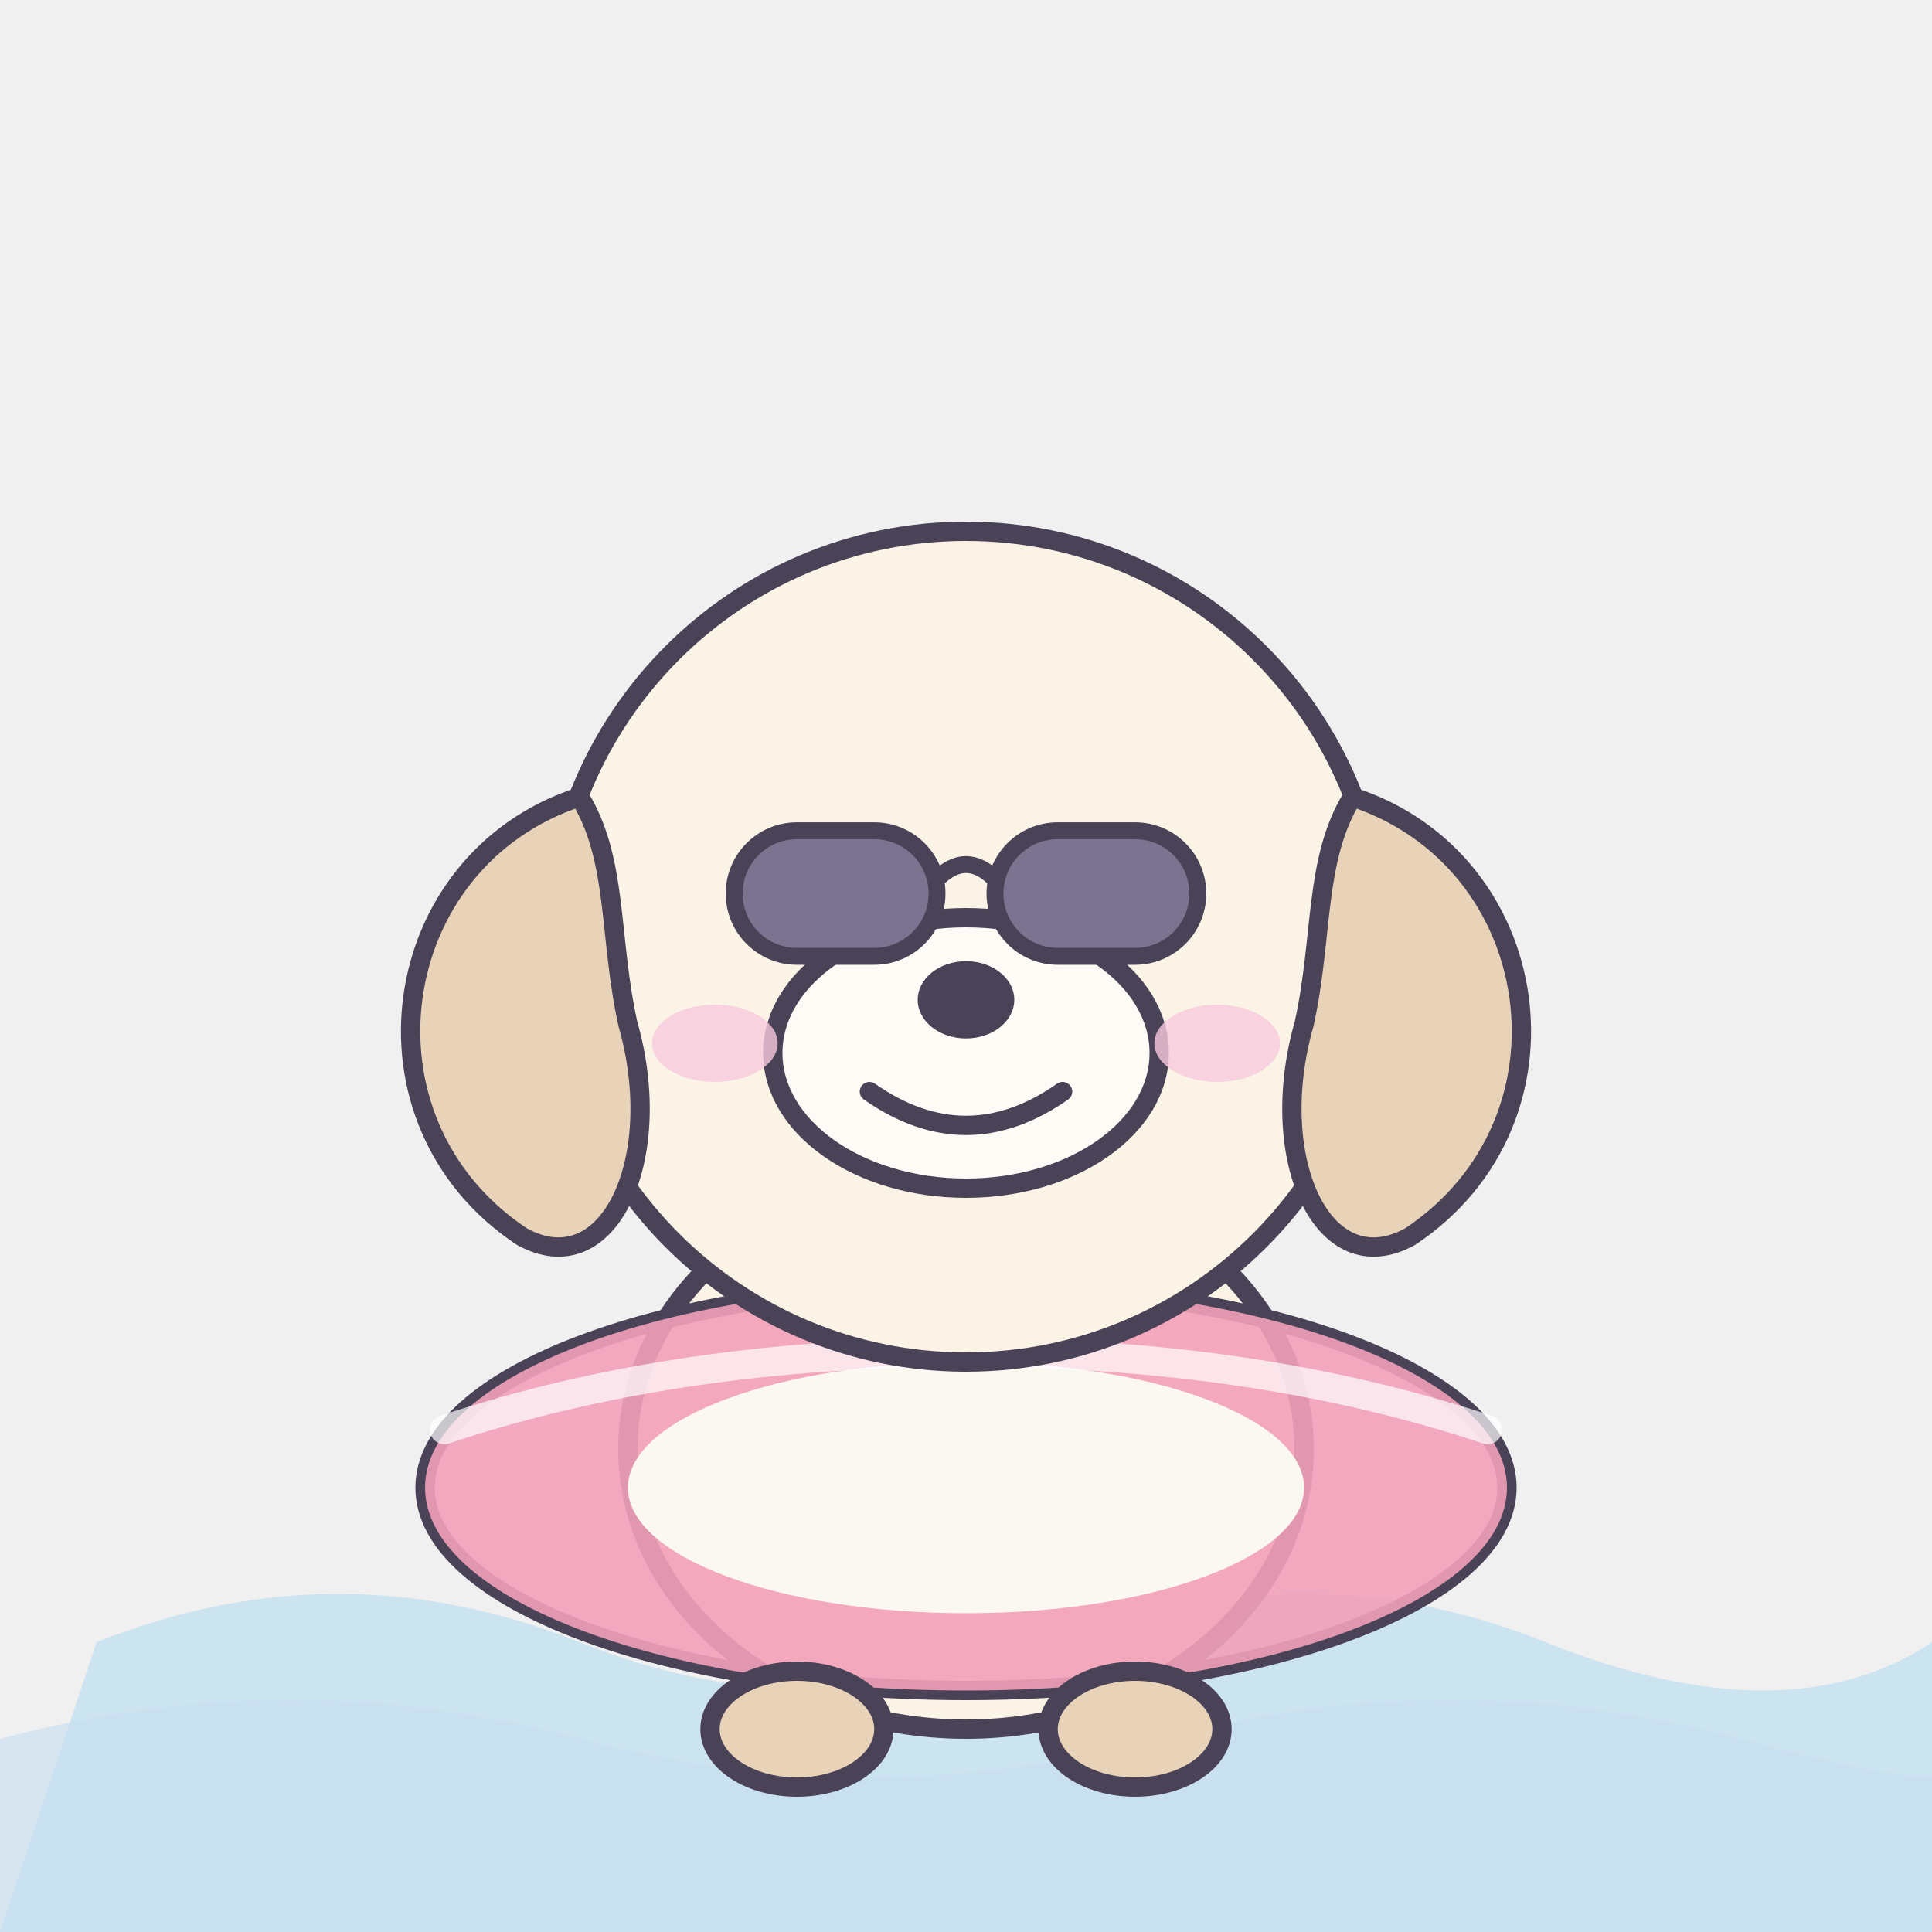
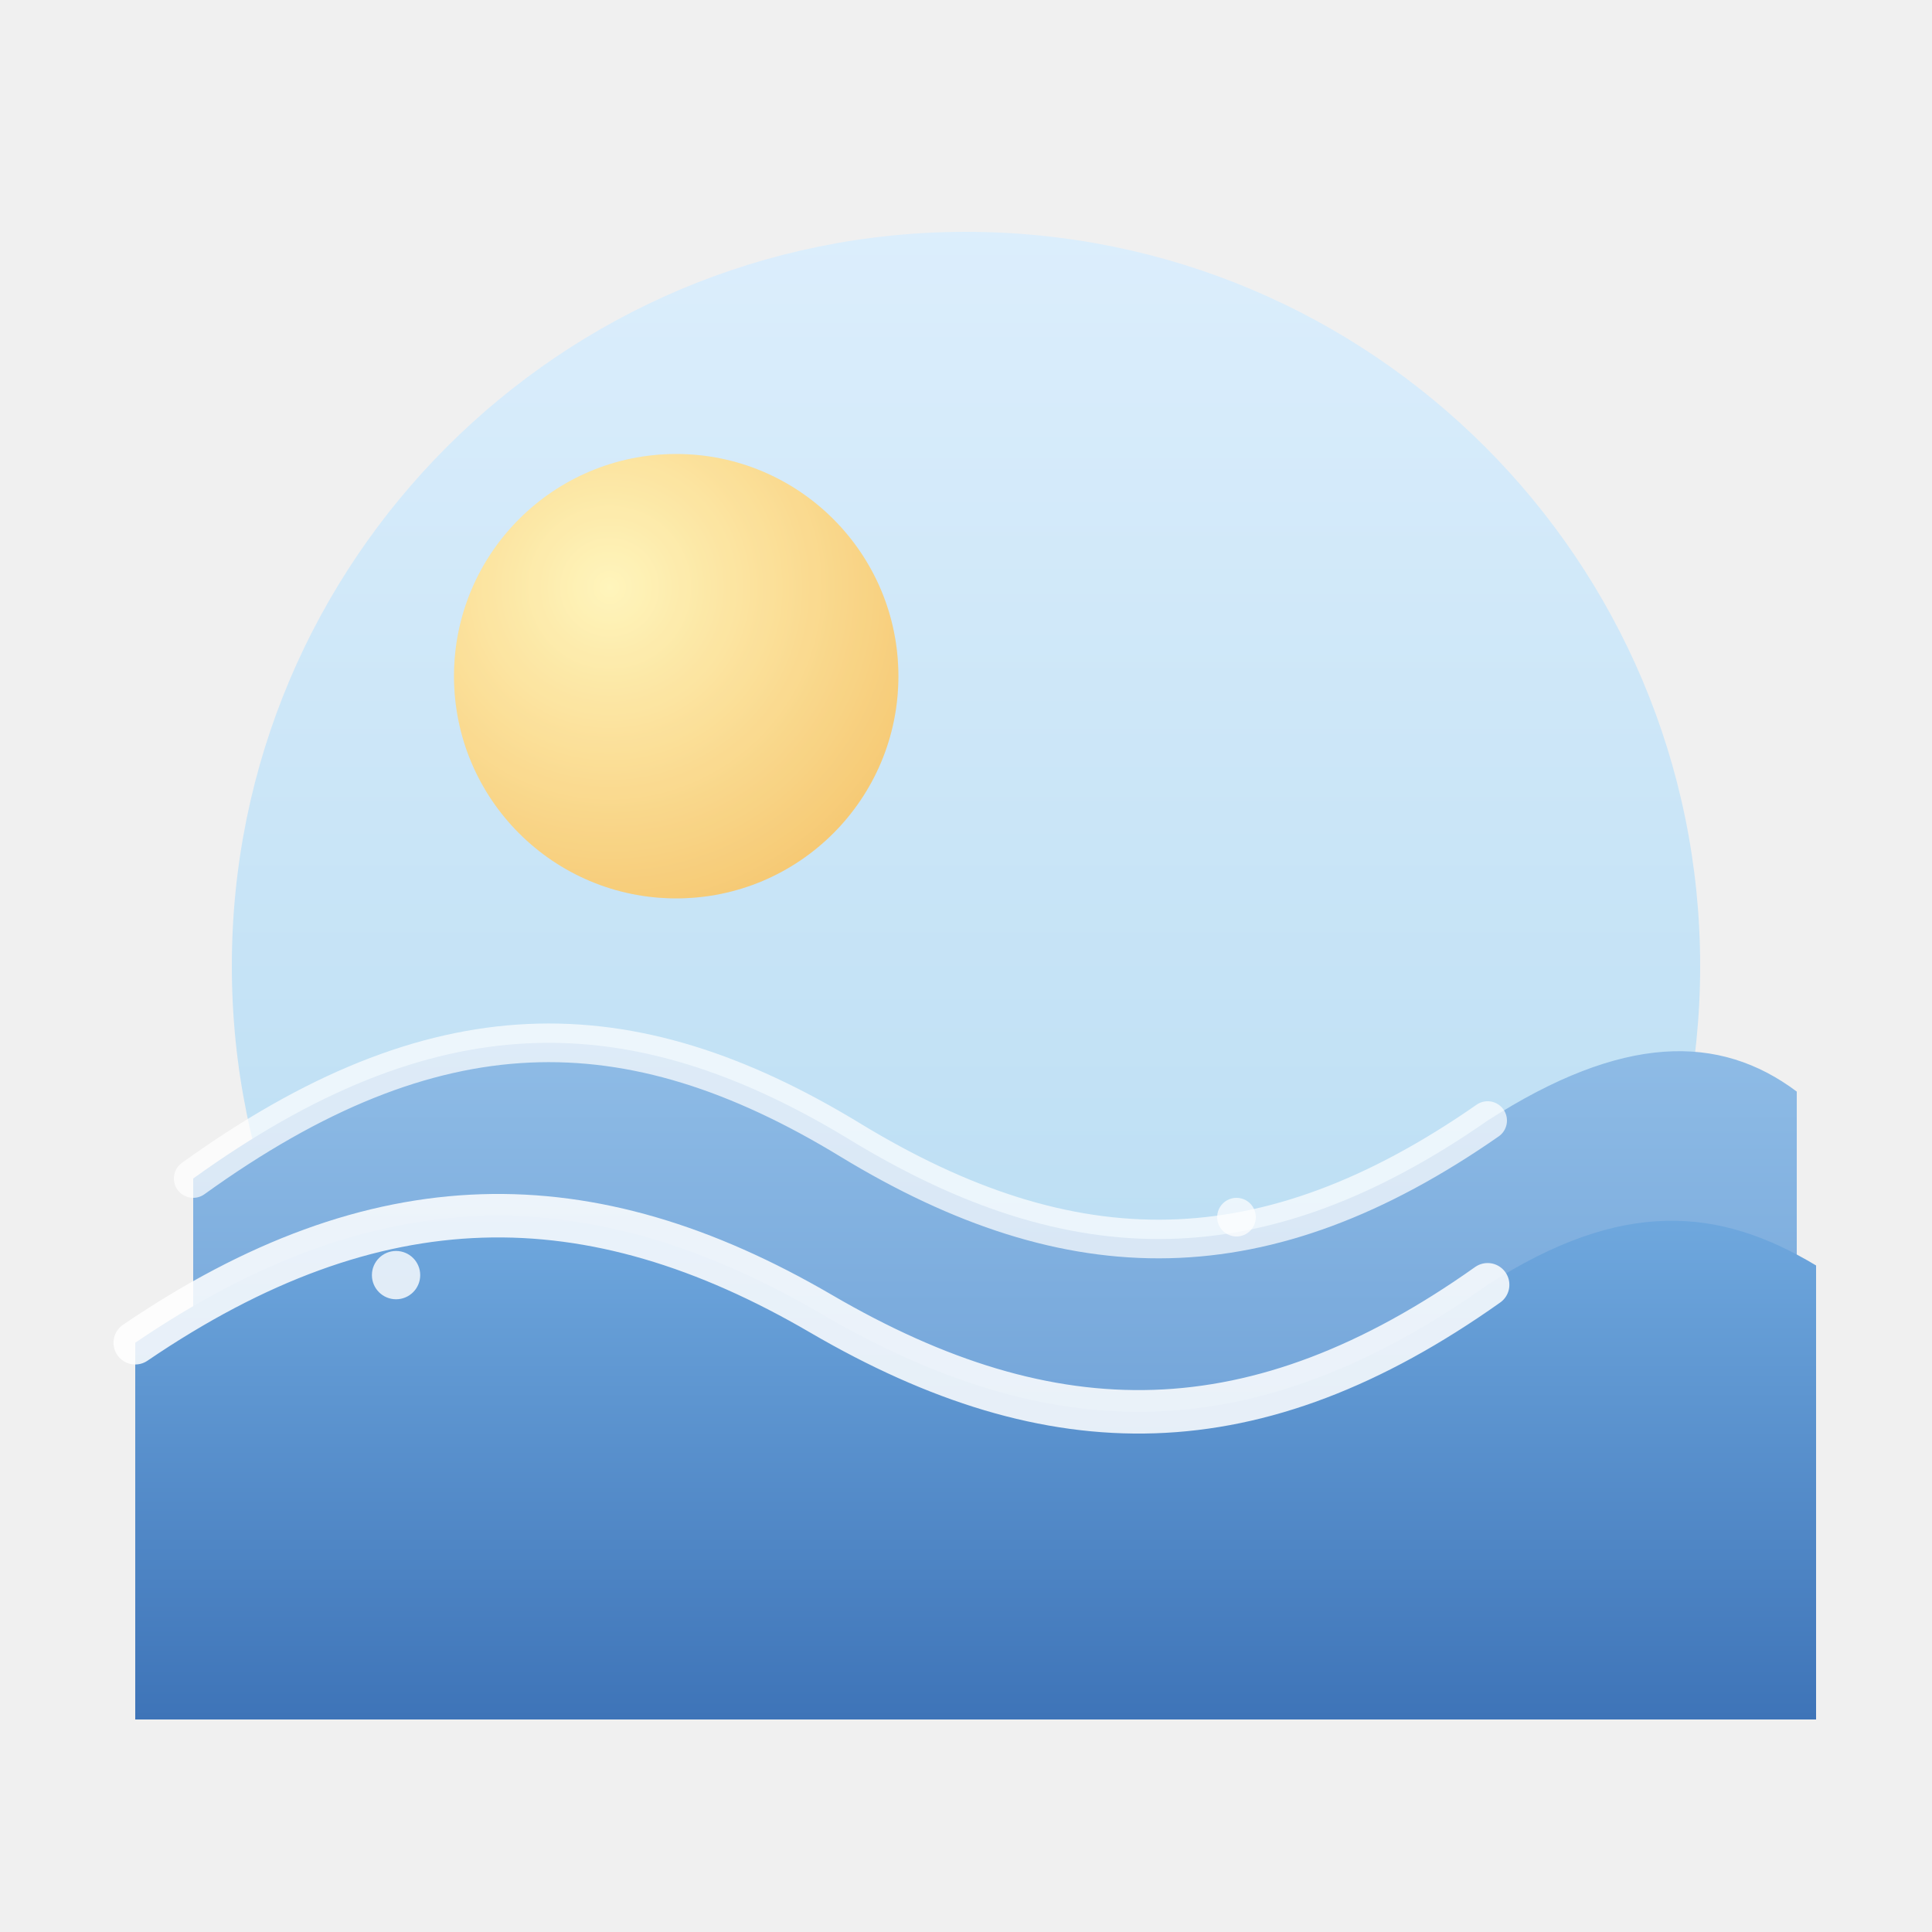
<svg xmlns="http://www.w3.org/2000/svg" viewBox="0 0 400 400" fill="none">
-   <path d="M20 340 Q70 320 120 340 T220 340 T320 340 T400 340 L400 400 L0 400 Z" fill="#AFD8F0" opacity="0.55" />
-   <path d="M0 360 Q60 344 120 360 T240 360 T360 360 T400 360 L400 400 L0 400 Z" fill="#C7DEF2" opacity="0.6" />
-   <ellipse cx="200" cy="300" rx="70" ry="58" fill="#FBF3E6" stroke="#4A4358" stroke-width="4" />
-   <ellipse cx="200" cy="308" rx="112" ry="42" fill="none" stroke="#4A4358" stroke-width="4" />
-   <ellipse cx="200" cy="308" rx="112" ry="42" fill="#F2A0B8" opacity="0.9" />
-   <ellipse cx="200" cy="308" rx="70" ry="26" fill="#FBF7F1" />
-   <path d="M92 296 Q140 280 200 280 Q260 280 308 296" stroke="#FFFFFF" stroke-width="6" opacity="0.7" stroke-linecap="round" fill="none" />
-   <ellipse cx="165" cy="358" rx="18" ry="12" fill="#E8D2B8" stroke="#4A4358" stroke-width="4" />
-   <ellipse cx="235" cy="358" rx="18" ry="12" fill="#E8D2B8" stroke="#4A4358" stroke-width="4" />
-   <circle cx="200" cy="196" r="86" fill="#FBF3E6" stroke="#4A4358" stroke-width="4" />
-   <path d="M120 165 C 80 178, 72 232, 108 256 C 126 266, 138 240, 130 212 C 126 194, 128 178, 120 165 Z" fill="#E8D2B8" stroke="#4A4358" stroke-width="4" />
-   <path d="M280 165 C 320 178, 328 232, 292 256 C 274 266, 262 240, 270 212 C 274 194, 272 178, 280 165 Z" fill="#E8D2B8" stroke="#4A4358" stroke-width="4" />
-   <ellipse cx="200" cy="218" rx="40" ry="28" fill="#FEFBF6" stroke="#4A4358" stroke-width="4" />
-   <ellipse cx="200" cy="207" rx="10" ry="8" fill="#4A4358" />
-   <path d="M180 226 Q200 240 220 226" stroke="#4A4358" stroke-width="4" stroke-linecap="round" fill="none" />
-   <rect x="152" y="172" width="42" height="26" rx="13" fill="#7C7390" stroke="#4A4358" stroke-width="3.5" />
-   <rect x="206" y="172" width="42" height="26" rx="13" fill="#7C7390" stroke="#4A4358" stroke-width="3.5" />
-   <path d="M194 182 Q200 176 206 182" stroke="#4A4358" stroke-width="3.5" fill="none" />
-   <ellipse cx="148" cy="216" rx="13" ry="8" fill="#F8C9DC" opacity="0.8" />
-   <ellipse cx="252" cy="216" rx="13" ry="8" fill="#F8C9DC" opacity="0.8" />
+   <defs>
+     <linearGradient id="skyGrad" x1="0%" y1="0%" x2="0%" y2="100%">
+       <stop offset="0%" stop-color="#DCEEFC" />
+       <stop offset="100%" stop-color="#AFD8F0" />
+     </linearGradient>
+     <radialGradient id="sunGrad" cx="35%" cy="30%" r="75%">
+       <stop offset="0%" stop-color="#FFF3B0" />
+       <stop offset="100%" stop-color="#F5C05C" />
+     </radialGradient>
+     <linearGradient id="waveBack" x1="0%" y1="0%" x2="0%" y2="100%">
+       <stop offset="0%" stop-color="#8FBCE6" />
+       <stop offset="100%" stop-color="#5F94D0" />
+     </linearGradient>
+     <linearGradient id="waveFront" x1="0%" y1="0%" x2="0%" y2="100%">
+       <stop offset="0%" stop-color="#6FA8DE" />
+       <stop offset="100%" stop-color="#3E74B8" />
+     </linearGradient>
+   </defs>
+   <circle cx="200" cy="200" r="152" fill="url(#skyGrad)" />
+   <circle cx="140" cy="140" r="46" fill="url(#sunGrad)" />
+   <circle cx="140" cy="140" r="46" fill="#FFFFFF" opacity="0.15" />
+   <path d="M40 244 C 90 208, 130 208, 176 236 C 222 264, 262 264, 308 232 C 336 214, 356 214, 372 226 L 372 352 L 40 352 Z" fill="url(#waveBack)" />
+   <path d="M28 278 C 78 244, 122 244, 170 272 C 218 300, 260 300, 308 266 C 336 248, 356 250, 376 262 L 376 356 L 28 356 Z" fill="url(#waveFront)" />
+   <path d="M40 244 C 90 208, 130 208, 176 236 C 222 264, 262 264, 308 232" stroke="#FFFFFF" stroke-width="8" stroke-linecap="round" fill="none" opacity="0.7" />
+   <path d="M28 278 C 78 244, 122 244, 170 272 C 218 300, 260 300, 308 266" stroke="#FFFFFF" stroke-width="9" stroke-linecap="round" fill="none" opacity="0.85" />
+   <circle cx="82" cy="264" r="5" fill="#FFFFFF" opacity="0.8" />
+   <circle cx="256" cy="252" r="4" fill="#FFFFFF" opacity="0.7" />
</svg>
